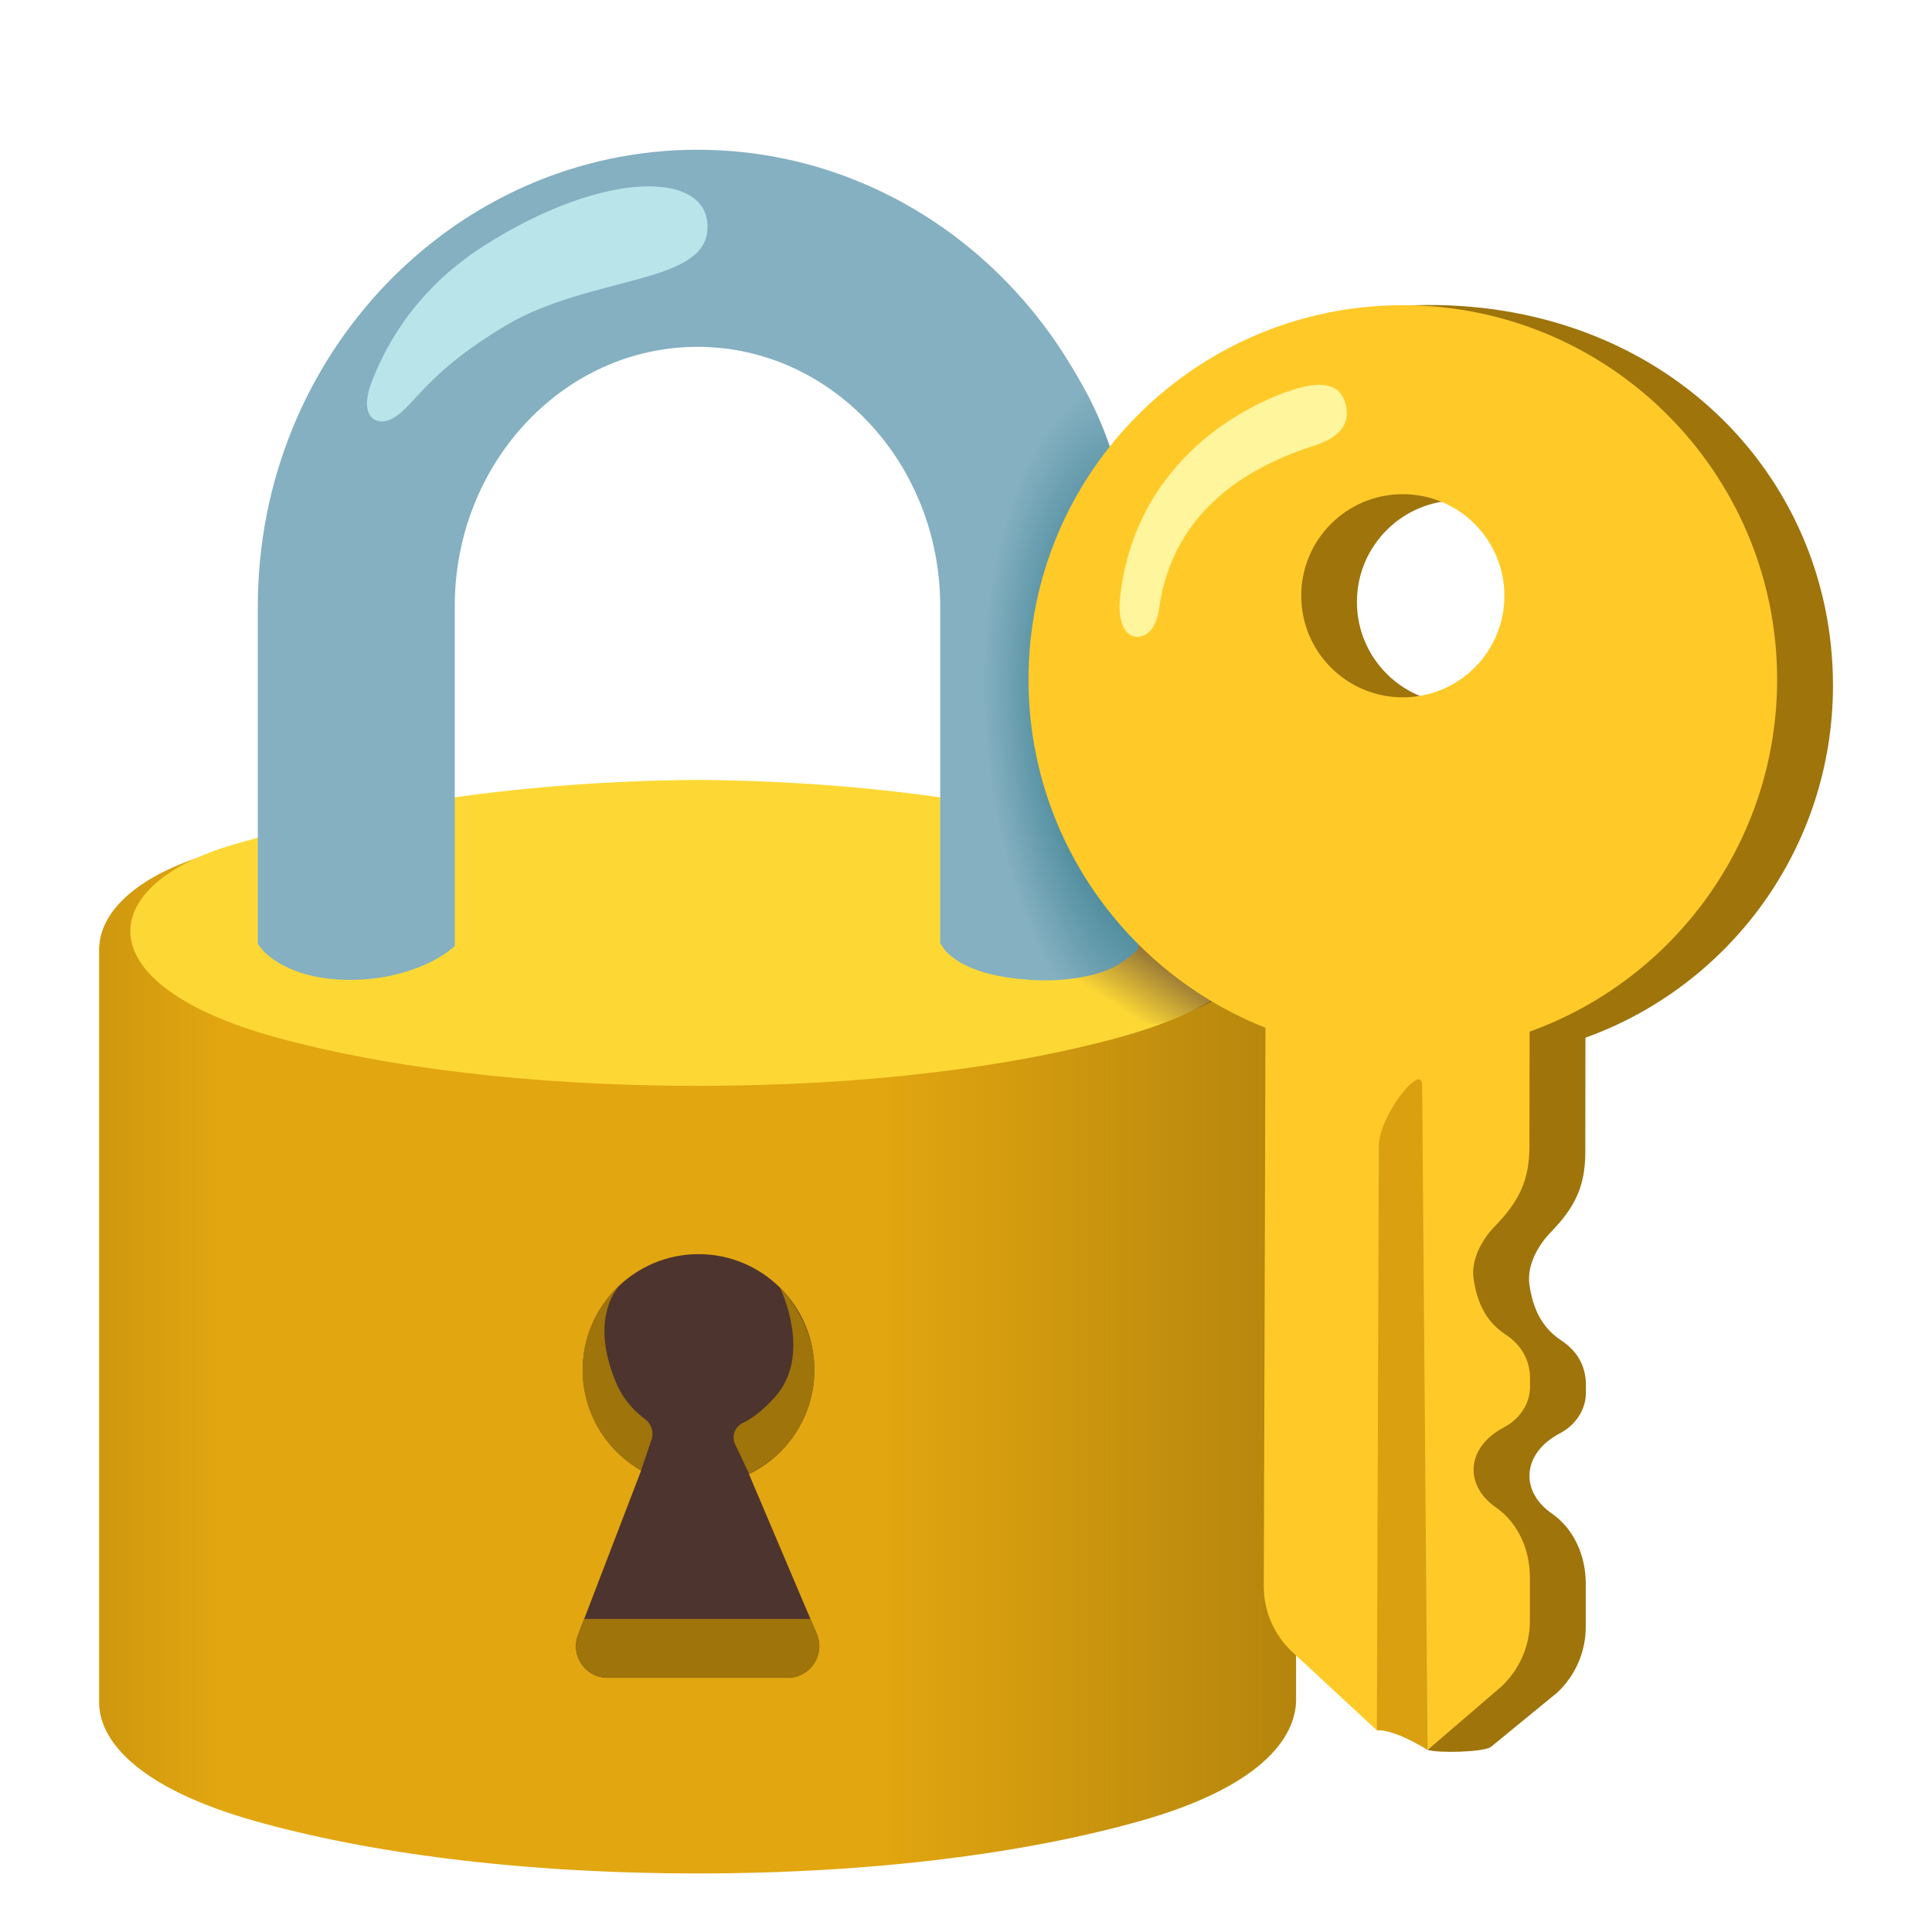
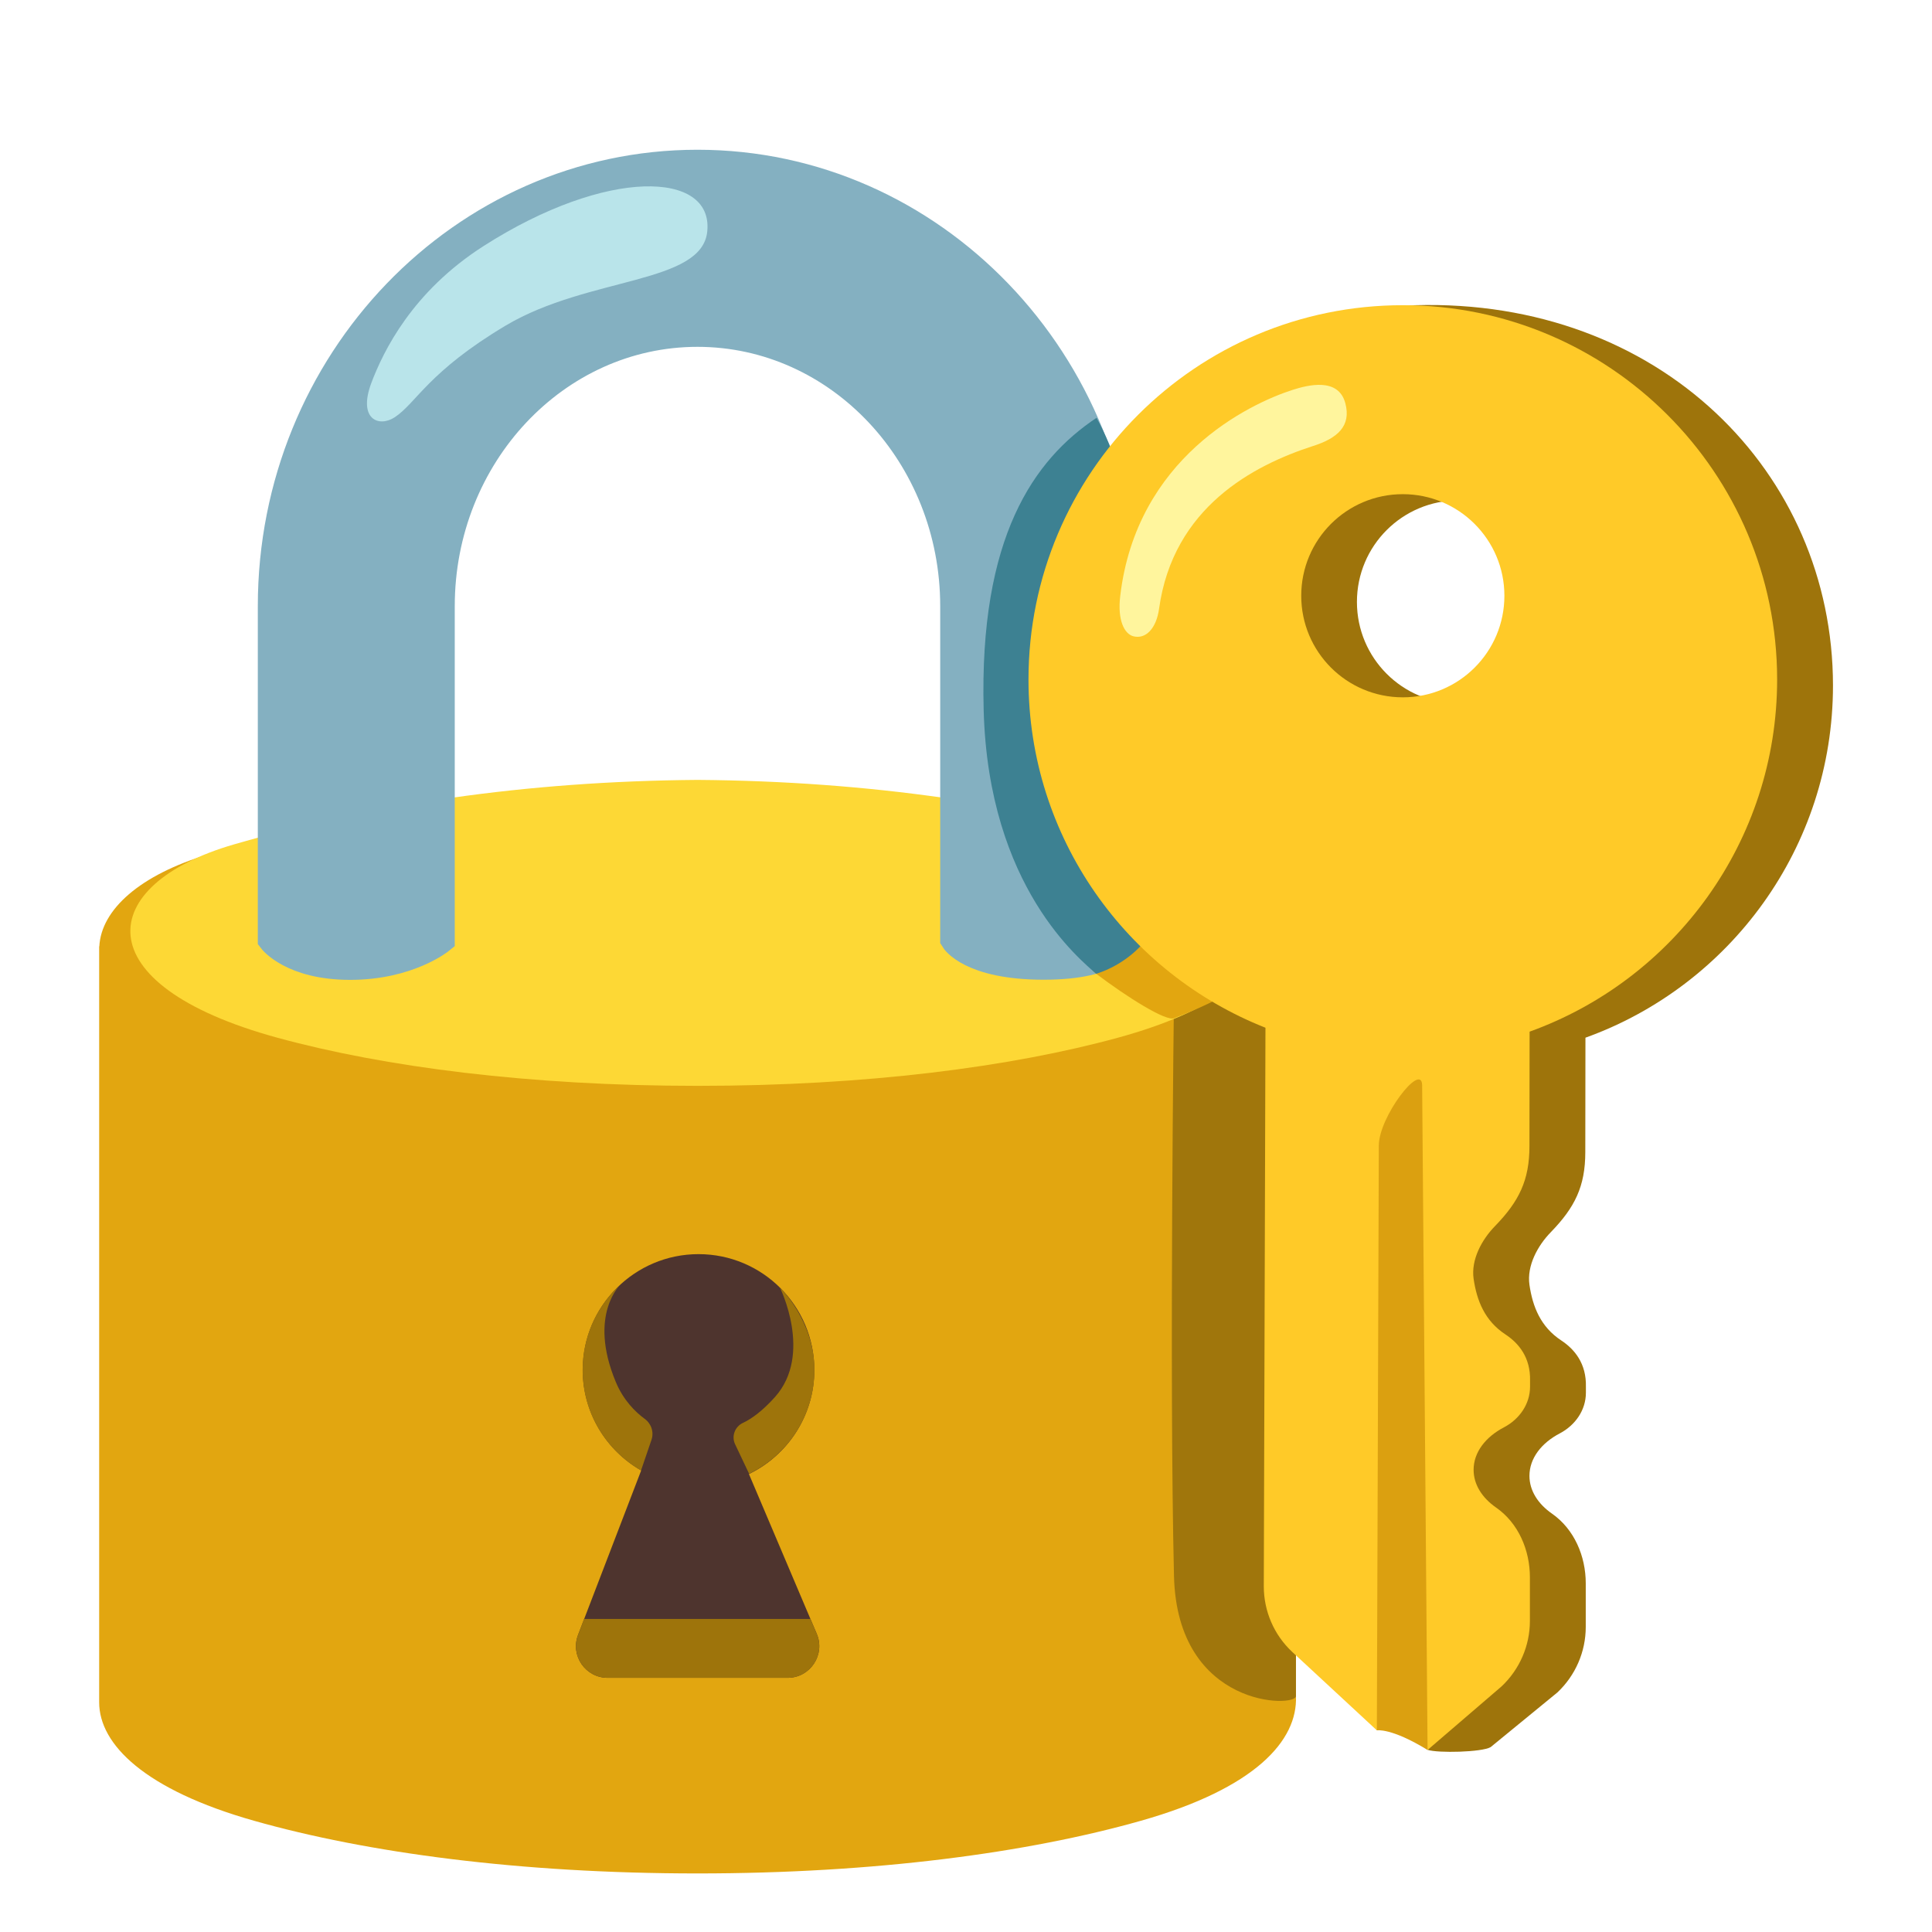
<svg xmlns="http://www.w3.org/2000/svg" version="1.1" id="Layer_1_copy" x="0px" y="0px" viewBox="0 0 128 128" style="enable-background:new 0 0 128 128;" xml:space="preserve">
  <g>
    <g>
      <path style="fill:#E2A610;" d="M85.86,62.7h-0.01c-0.12-2.45-2.72-4.74-7.21-6.09c-9.61-2.89-20.27-4.58-32.43-4.68    c-12.15,0.1-22.81,1.79-32.43,4.68c-4.49,1.35-7.07,3.64-7.2,6.09H6.57v0.32c0,0.02,0,0.03,0,0.05v49.71    c0,2.79,3.02,5.8,10.26,7.85c7.48,2.12,17.6,3.49,29.38,3.49s21.9-1.37,29.38-3.49c7.59-2.15,10.39-5.32,10.27-8.25l0,0V62.7z" />
-       <linearGradient id="SVGID_1_" gradientUnits="userSpaceOnUse" x1="-14.057" y1="88.076" x2="14.809" y2="88.076">
+       <linearGradient id="SVGID_1_" gradientUnits="userSpaceOnUse" x1="89.177" y1="84.429" x2="78.997" y2="84.429">
        <stop offset="0" style="stop-color:#9E740B" />
-         <stop offset="1" style="stop-color:#9E740B;stop-opacity:0" />
+         <stop offset="0.306" style="stop-color:#9E740B;stop-opacity:0.963" />
      </linearGradient>
-       <path style="fill:url(#SVGID_1_);" d="M36.73,52.36c-8.32,0.68-15.92,2.14-22.95,4.25c-4.49,1.35-7.07,3.64-7.2,6.09H6.57v0.32    c0,0.02,0,0.03,0,0.05v49.71c0,2.79,3.02,5.8,10.26,7.85c5.39,1.52,12.14,2.66,19.9,3.18V52.36z" />
-       <linearGradient id="SVGID_2_" gradientUnits="userSpaceOnUse" x1="99.226" y1="88.018" x2="58.194" y2="88.018">
-         <stop offset="0" style="stop-color:#9E740B" />
-         <stop offset="1" style="stop-color:#9E740B;stop-opacity:0" />
-       </linearGradient>
-       <path style="fill:url(#SVGID_2_);" d="M85.85,62.7c-0.12-2.45-2.72-4.74-7.21-6.09c-9.61-2.89-20.27-4.58-32.42-4.68v72.18    c11.78,0,21.9-1.37,29.38-3.49c7.59-2.15,10.39-5.32,10.27-8.25V62.7H85.85z" />
-       <radialGradient id="SVGID_3_" cx="87.013" cy="71.357" r="15.993" fx="103.007" fy="71.32" gradientTransform="matrix(0.9997 -0.0233 0.1229 5.2655 -8.7428 -302.3424)" gradientUnits="userSpaceOnUse">
-         <stop offset="0.216" style="stop-color:#5D4037" />
-         <stop offset="0.859" style="stop-color:#5D4037;stop-opacity:0" />
-       </radialGradient>
-       <path style="fill:url(#SVGID_3_);" d="M85.85,62.7c-0.12-2.45-2.72-4.74-7.21-6.09c-9.61-2.89-20.27-4.58-32.42-4.68v72.18    c11.78,0,21.9-1.37,29.38-3.49c7.59-2.15,10.39-5.32,10.27-8.25V62.7H85.85z" />
+       <path style="fill:url(#SVGID_1_);" d="M85.85,62.7c-0.12-2.45-2.72-4.74-7.21-6.09c-9.61-2.89,11.29,9.47-0.86,9.37    c0,0-0.32,25.13,0,38.43c0.21,8.82,8.12,8.72,8.08,7.96V62.7H85.85z" />
      <line style="fill:#E2A610;" x1="6.57" y1="63.43" x2="85.86" y2="63.43" />
      <g>
        <path style="fill:#4E342E;" d="M54.11,108.24l-4.49-10.58c2.56-1.24,4.33-3.86,4.33-6.9c0-4.24-3.44-7.67-7.67-7.67     s-7.67,3.44-7.67,7.67c0,2.85,1.56,5.34,3.87,6.66l-4.18,10.89c-0.53,1.38,0.49,2.85,1.96,2.85h11.92     C53.68,111.16,54.7,109.62,54.11,108.24z" />
        <path style="fill:#9E740B;" d="M53.69,107.26H38.7l-0.4,1.05c-0.53,1.38,0.49,2.85,1.96,2.85h11.92c1.51,0,2.52-1.54,1.93-2.92     L53.69,107.26z" />
        <path style="fill:#9E740B;" d="M43.16,95.4c0.18-0.52-0.01-1.08-0.45-1.4c-0.6-0.44-1.41-1.22-1.92-2.46     c-1.86-4.48,0.35-6.47,0.35-6.47c-1.56,1.4-2.54,3.43-2.54,5.69c0,2.85,1.56,5.34,3.87,6.66L43.16,95.4z" />
        <path style="fill:#9E740B;" d="M51.67,85.3c0,0,2.2,4.42-0.32,7.25c-0.86,0.96-1.59,1.47-2.13,1.72     c-0.53,0.25-0.77,0.88-0.52,1.41l0.93,1.96c2.56-1.24,4.33-3.86,4.33-6.9C53.95,87.49,51.67,85.3,51.67,85.3z" />
      </g>
      <path style="fill:#FDD835;" d="M76.96,55.95c-9.12-2.64-19.22-4.19-30.74-4.28c-11.52,0.09-21.63,1.64-30.74,4.28    c-9.13,2.65-10.04,9.26,2.89,12.8c7.09,1.94,16.69,3.19,27.85,3.19s20.76-1.25,27.85-3.19C87,65.21,86.09,58.59,76.96,55.95z" />
      <g>
        <path style="fill:#84B0C1;stroke:#84B0C1;stroke-width:1.958;stroke-miterlimit:10;" d="M74.37,62.21c0,0-0.37,1.72-5.22,1.72     s-5.88-1.72-5.88-1.72V40.16c0-10.02-7.65-18.16-17.06-18.16s-17.06,8.15-17.06,18.16v22.06c0,0-2.11,1.72-5.95,1.72     s-5.14-1.72-5.14-1.72V40.16c0-16.14,12.63-29.26,28.15-29.26s28.15,13.13,28.15,29.26V62.21z" />
        <path style="fill:#B9E4EA;" d="M33.52,21.56c-5.14,3.06-5.93,5.13-7.36,6.08c-1.06,0.7-2.47,0.14-1.55-2.29     c0.79-2.08,2.69-6.02,7.43-9.05c8.16-5.22,15.2-4.98,14.82-0.99C46.54,18.84,39.01,18.3,33.52,21.56z" />
      </g>
    </g>
-     <linearGradient id="SVGID_4_" gradientUnits="userSpaceOnUse" x1="78.056" y1="57.111" x2="69.683" y2="70.082">
-       <stop offset="0.308" style="stop-color:#5D4037" />
-       <stop offset="0.667" style="stop-color:#5D4037;stop-opacity:0" />
-     </linearGradient>
-     <path style="opacity:0.85;fill:url(#SVGID_4_);" d="M76.96,55.95c-1.31-0.38-2.66-0.73-4.01-1.07C66.55,56.03,64.24,64,64.24,64   c1.8,2.55,11.84,4.16,12.86,3.77C88.37,63.43,86.09,58.59,76.96,55.95z" />
-     <radialGradient id="SVGID_5_" cx="76.739" cy="47.874" r="41.731" gradientTransform="matrix(-0.077 -0.997 0.4971 -0.0384 58.8516 126.2233)" gradientUnits="userSpaceOnUse">
+     <path style="fill:#E2A610;" d="M76.96,55.95c-1.31-0.38-6.24,7.12-4.38,8.53c2.14,1.62,4.66,3.19,5.2,2.98   C89.05,63.12,86.09,58.59,76.96,55.95z" />
+     <radialGradient id="SVGID_2_" cx="76.707" cy="49.066" r="37.716" gradientTransform="matrix(-0.077 -0.997 0.4971 -0.0384 58.2244 127.4289)" gradientUnits="userSpaceOnUse">
+       <stop offset="0.156" style="stop-color:#3D8192" />
      <stop offset="0.277" style="stop-color:#3D8192" />
-       <stop offset="0.553" style="stop-color:#84B0C1" />
    </radialGradient>
-     <path style="fill:url(#SVGID_5_);" d="M70.91,24.22c-4.17,2.78-8.55,8.52-8.55,18.61v19.55c0,0,0.84,2.22,5.91,2.54   c5.35,0.34,7.16-2.09,7.16-2.09l-0.17-22.79C75.26,37.05,74.72,29.91,70.91,24.22z" />
+     <path style="fill:url(#SVGID_2_);" d="M72.65,27.68c-4.17,2.78-7.78,7.91-7.48,19.35c0.31,11.82,6.48,16.58,7.45,17.49   c1.97-0.63,3.03-1.94,3.03-1.94l-0.4-22.53C75.26,37.05,75.13,32.23,72.65,27.68z" />
    <g>
      <path style="fill:#9E740B;" d="M93.76,20.22C80.65,20.6,71.72,32.54,71.84,45.66c0.1,10.38,6.57,16.83,15.7,20.43l-0.11,39.41    c0,1.65,0.68,3.22,1.88,4.34l2.91,2.79l2.36,3.3c0.68,0.23,3.61,0.16,4.18-0.18l4.42-3.62c1.2-1.13,1.88-2.7,1.88-4.34l0-2.89    c0-1.8-0.76-3.59-2.24-4.62c-0.92-0.64-1.49-1.52-1.49-2.5c0-1.16,0.79-2.18,2.02-2.82c1.02-0.54,1.72-1.54,1.72-2.69l0-0.39    c0.04-1.54-0.75-2.49-1.63-3.07c-1.37-0.9-1.9-2.24-2.11-3.69c-0.18-1.26,0.54-2.59,1.42-3.49c1.58-1.63,2.28-3.02,2.28-5.3    l0.01-7.58c9.56-3.44,16.4-12.59,16.4-23.34C121.43,31.29,109.95,19.76,93.76,20.22z M103.36,39.88c0,3.72-3.01,6.73-6.73,6.73    c-3.72,0-6.73-3.01-6.73-6.73c0-3.72,3.01-6.73,6.73-6.73C100.35,33.15,103.36,36.16,103.36,39.88z" />
      <path style="fill:#FFCA28;" d="M92.94,20.22c-13.7,0-24.8,11.1-24.8,24.8c0,10.48,6.51,19.44,15.7,23.07l-0.11,37.01    c0,1.65,0.68,3.22,1.88,4.34l5.61,5.2c1.56-0.43,3.36,1.3,3.36,1.3l4.9-4.21c1.2-1.13,1.88-2.7,1.88-4.34v-2.89    c0-1.8-0.76-3.59-2.24-4.62c-0.92-0.64-1.49-1.52-1.49-2.5c0-1.16,0.79-2.18,2.02-2.82c1.02-0.54,1.72-1.54,1.72-2.69v-0.39    c0.04-1.54-0.75-2.49-1.63-3.07c-1.37-0.9-1.9-2.24-2.11-3.69c-0.18-1.26,0.54-2.59,1.42-3.49c1.58-1.63,2.28-3.02,2.28-5.3    l0.01-7.58c9.56-3.44,16.4-12.59,16.4-23.34C117.73,31.32,106.63,20.22,92.94,20.22z M99.67,39.47c0,3.72-3.01,6.73-6.73,6.73    c-3.72,0-6.73-3.01-6.73-6.73c0-3.72,3.01-6.73,6.73-6.73C96.65,32.74,99.67,35.75,99.67,39.47z" />
      <path style="fill:#DBA010;" d="M91.22,114.64c0,0,0.95-0.18,3.36,1.3l-0.36-44.07c-0.07-1.5-2.86,2.11-2.87,4.02L91.22,114.64z" />
      <g>
        <path style="fill:#FFF59D;" d="M74.22,39.47c1.08-9.13,8.5-12.71,11.45-13.65c0.99-0.31,3-0.83,3.46,0.89     c0.41,1.52-0.53,2.33-2.14,2.84c-3.93,1.27-9.27,4.05-10.2,10.79c-0.18,1.29-0.88,2.04-1.72,1.81     C74.5,41.99,74.02,41.1,74.22,39.47z" />
      </g>
    </g>
  </g>
</svg>
